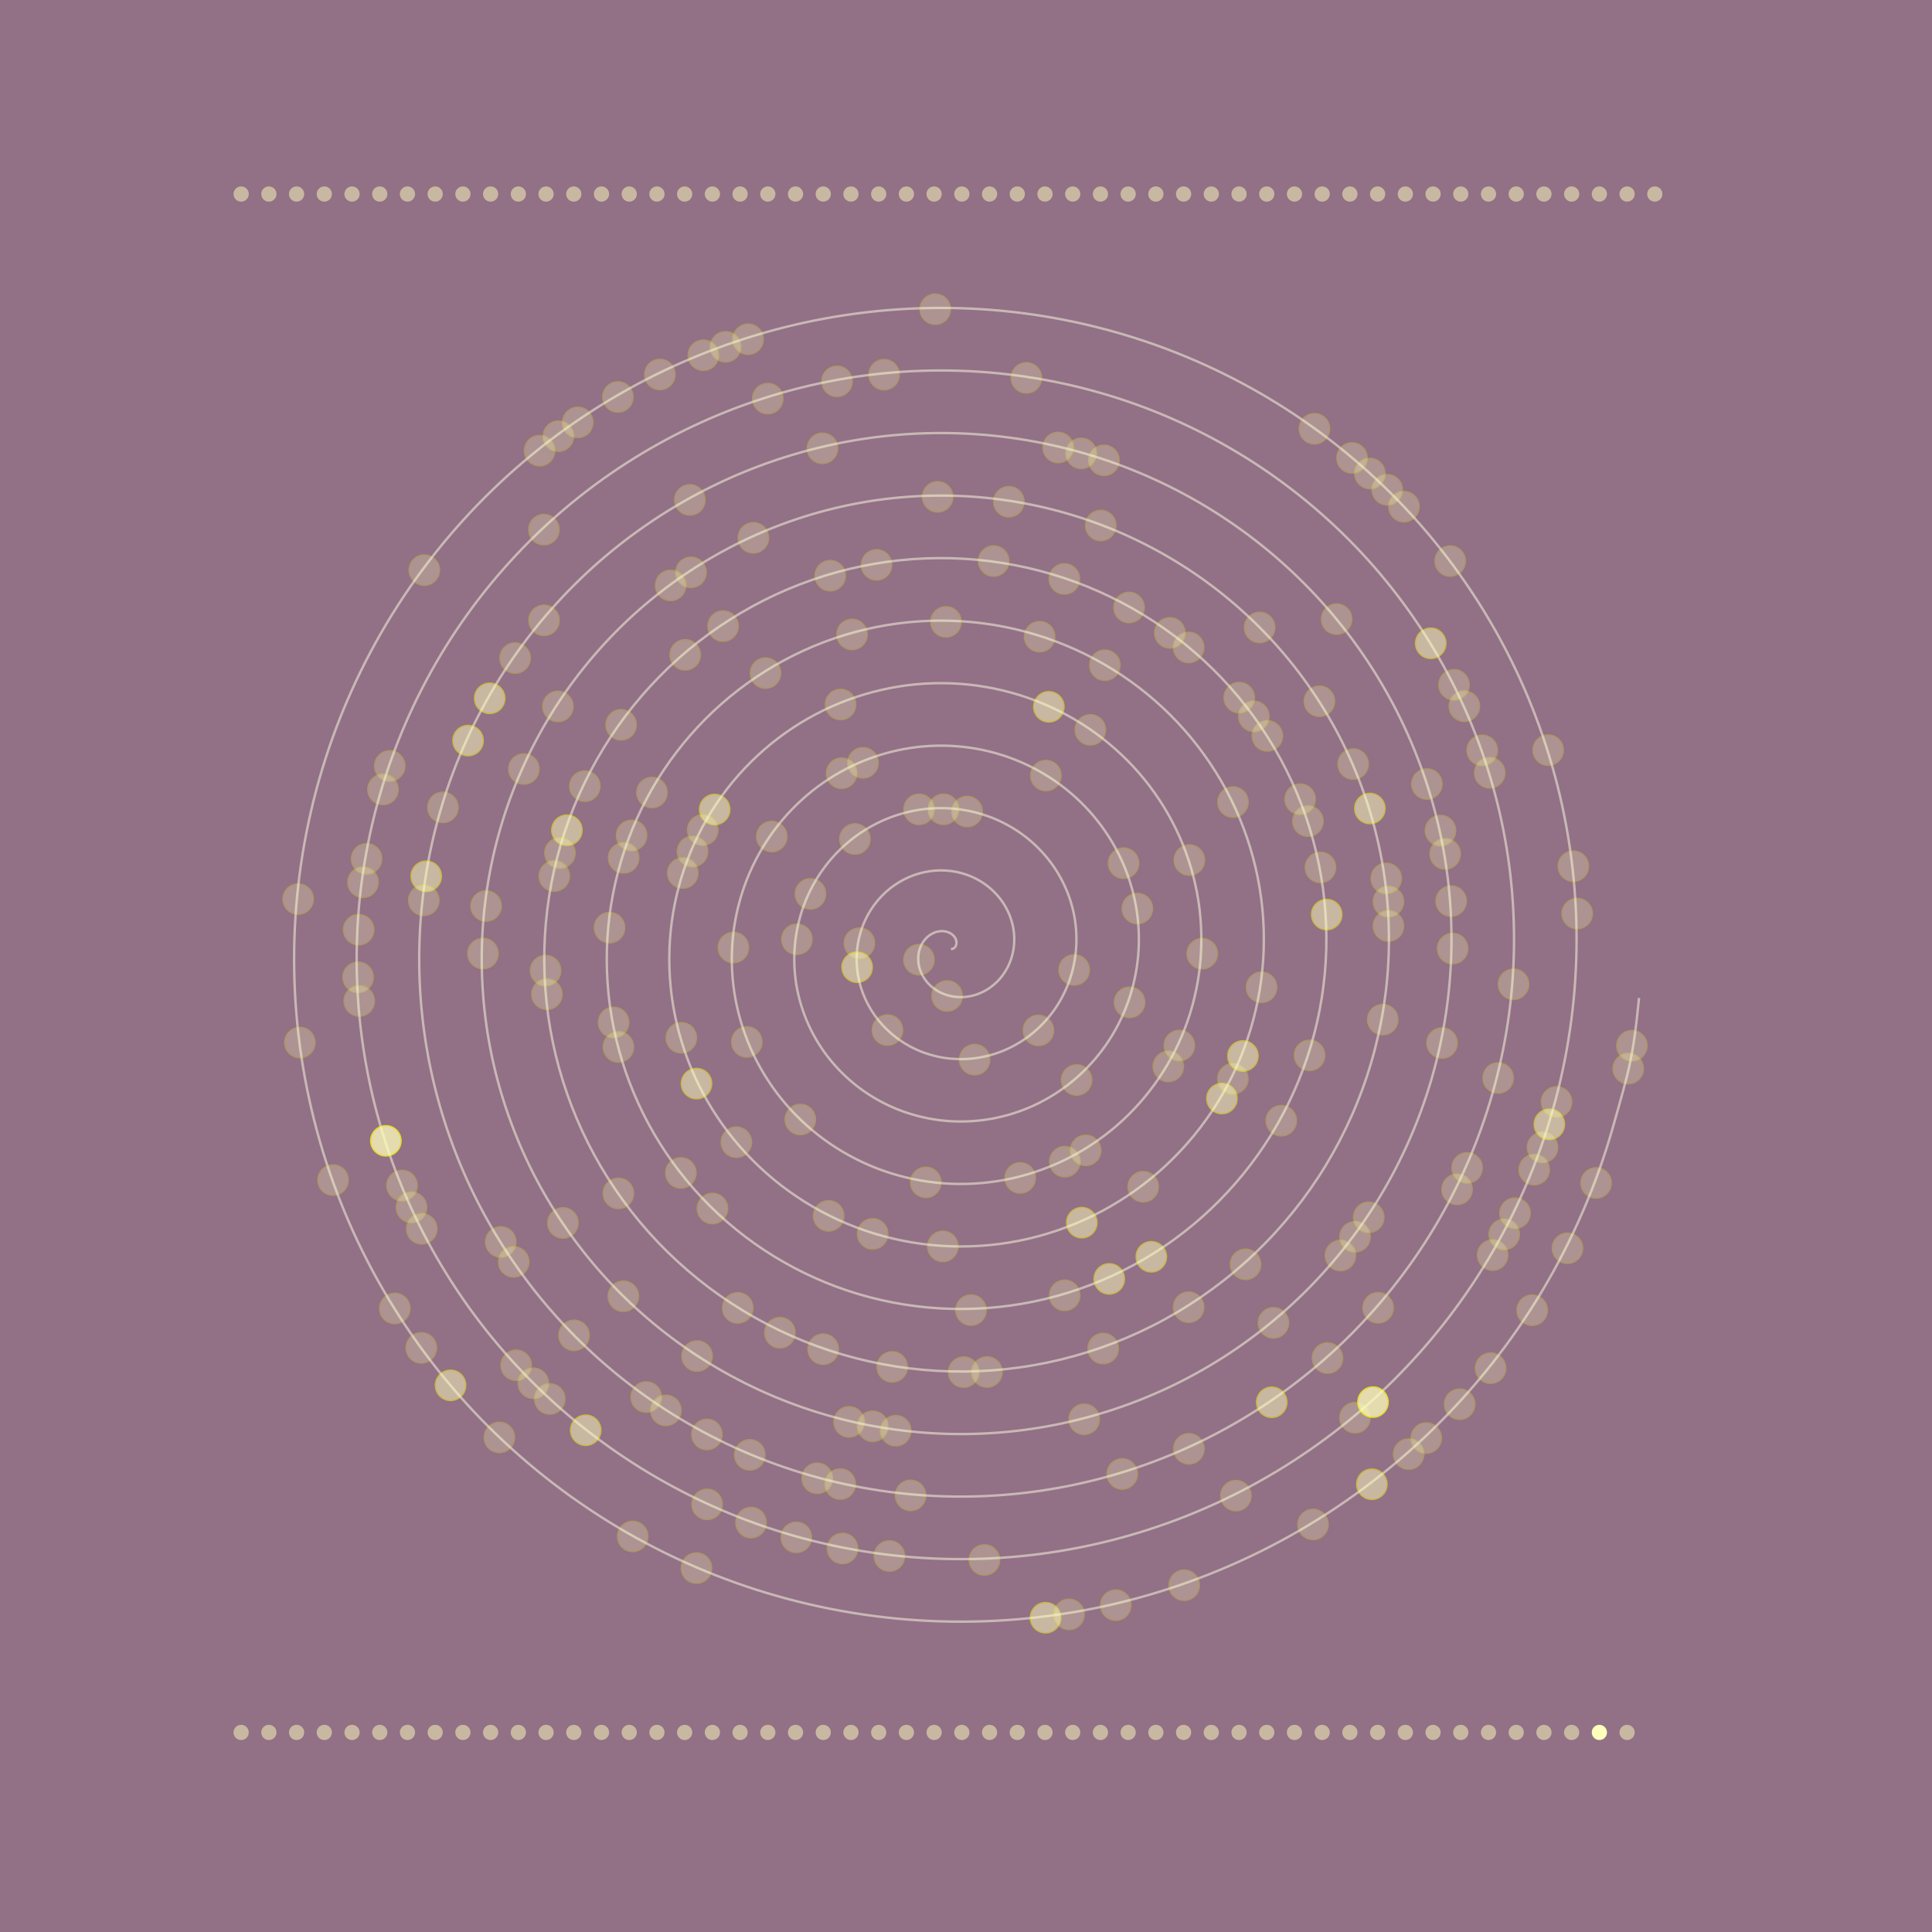
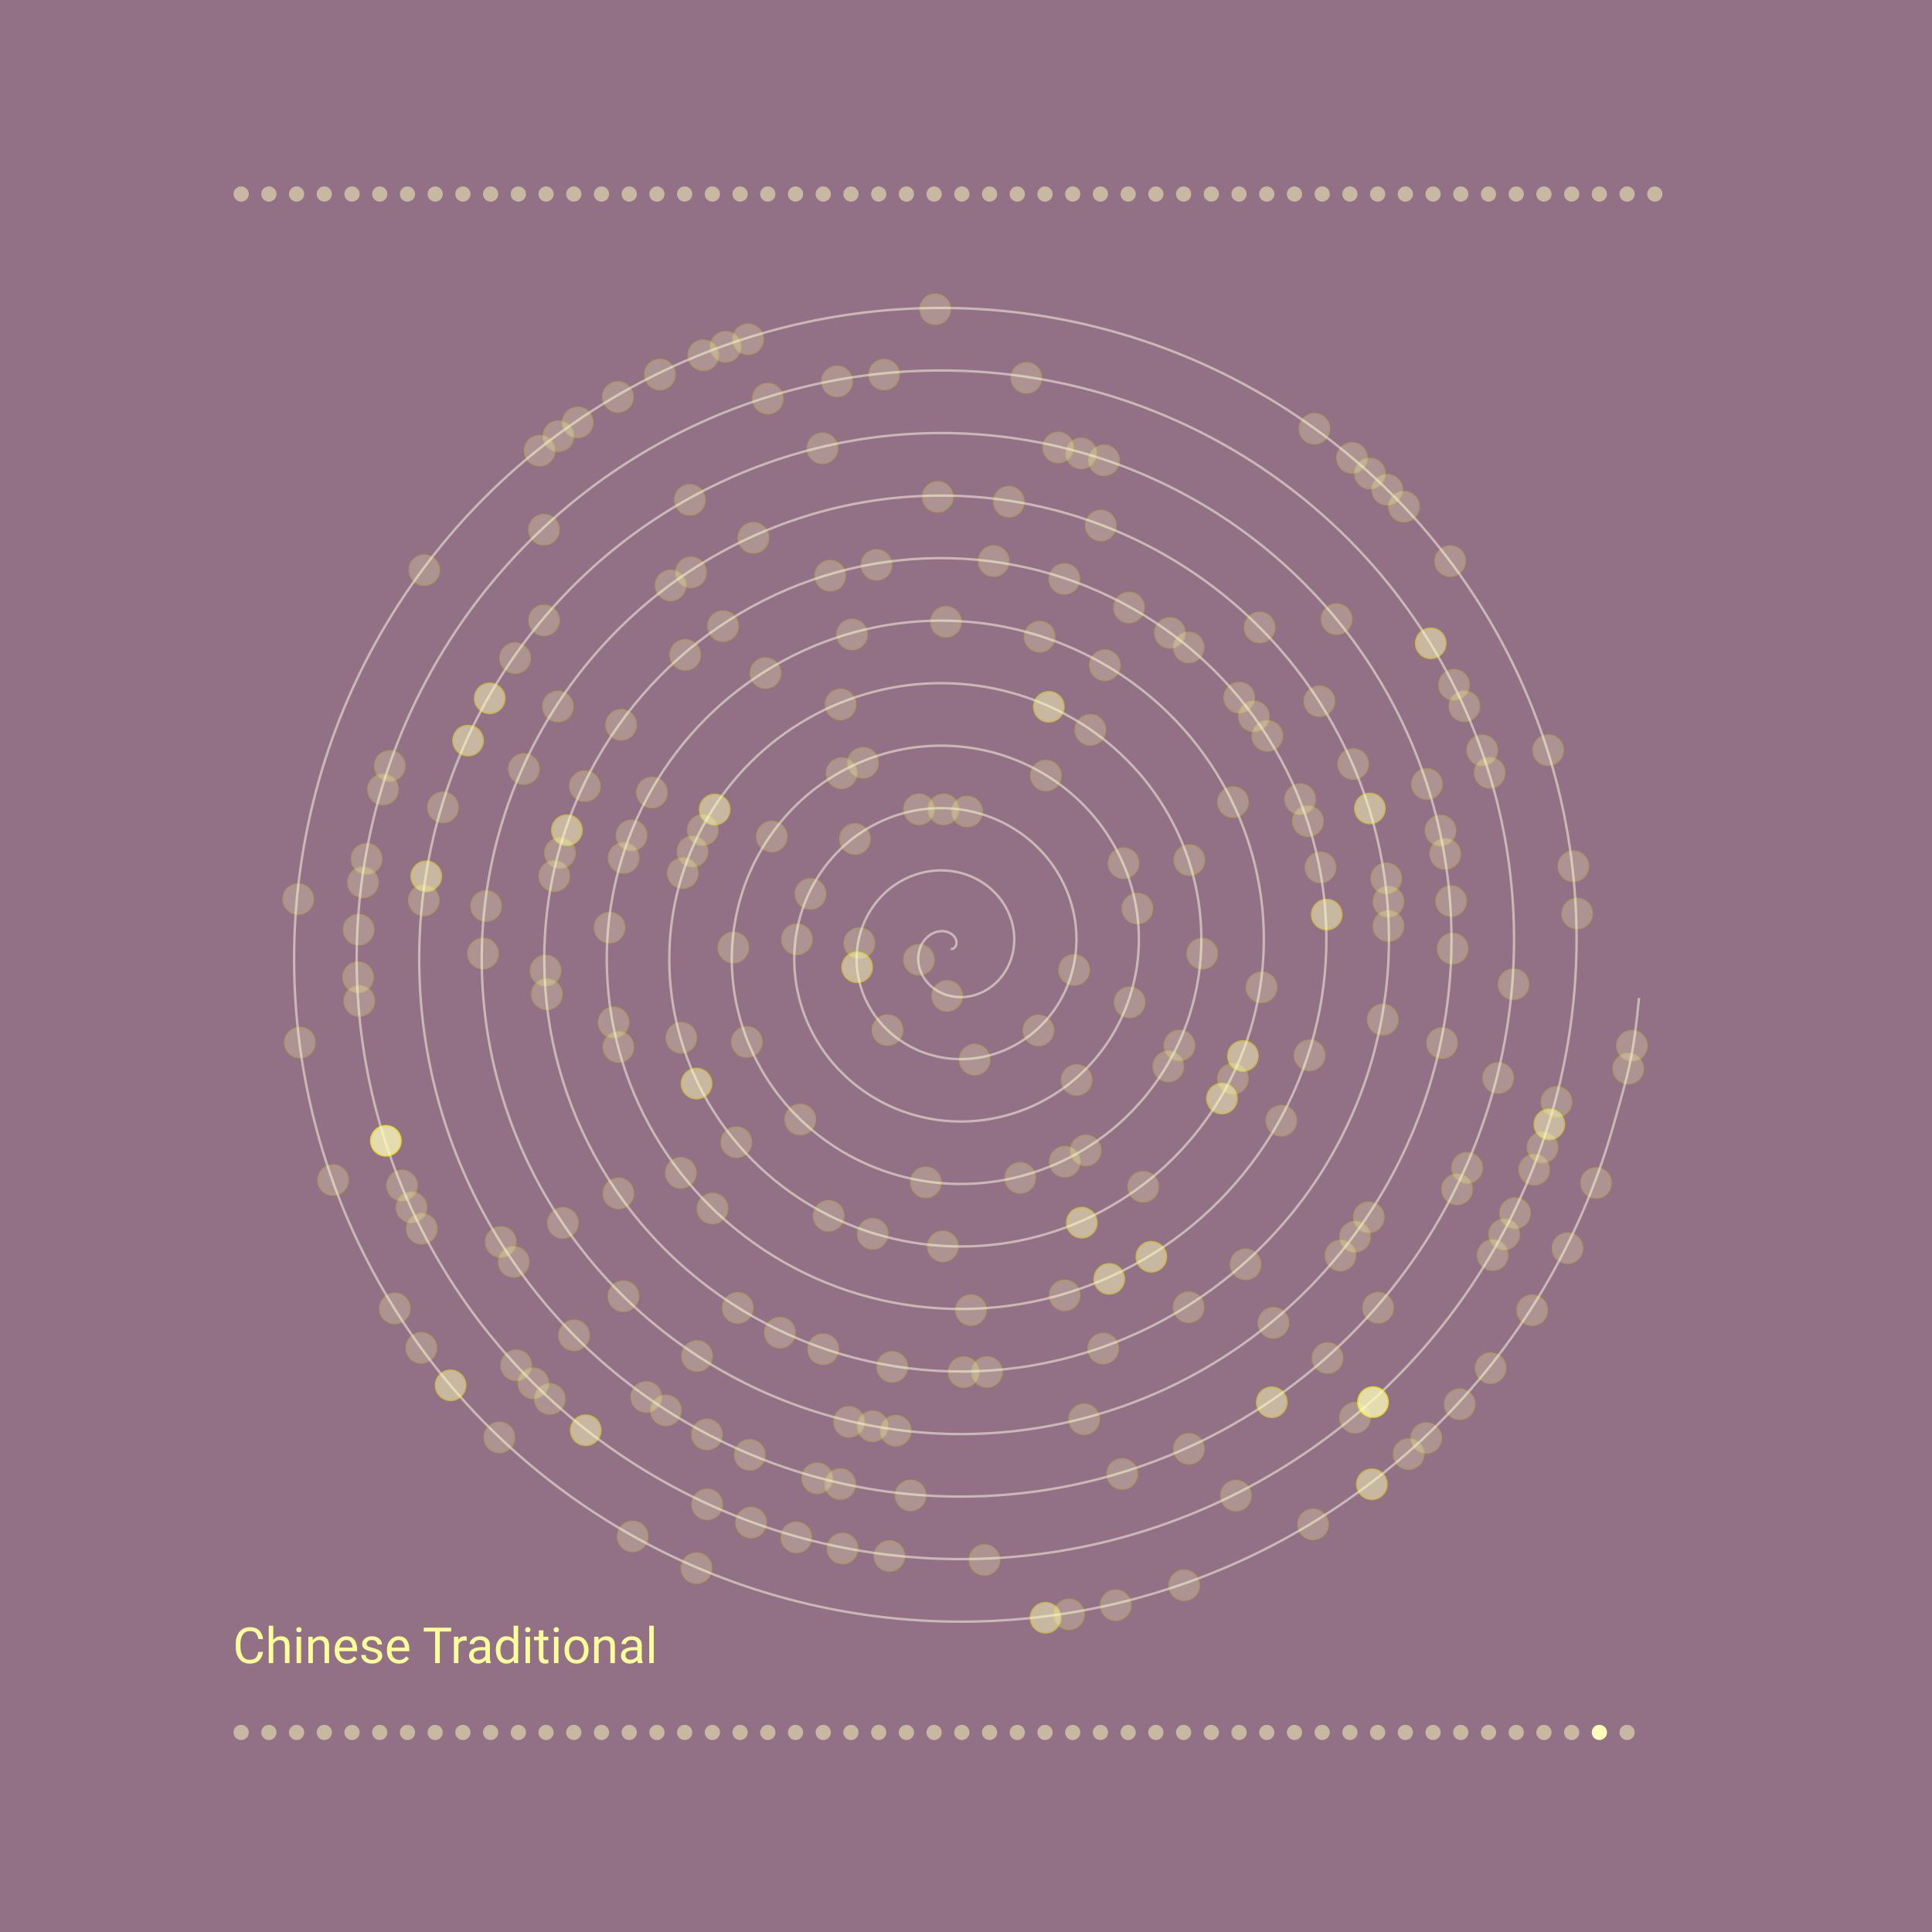
<svg xmlns="http://www.w3.org/2000/svg" version="1.1" id="Layer_1" x="0px" y="0px" width="697px" height="697px" viewBox="0 0 697 697" enable-background="new 0 0 697 697" xml:space="preserve">
  <g id="bg">
    <rect fill="#927086" width="697" height="697" />
  </g>
  <g id="spiral">
    <path d="m343.07 342.44s0.837-0.203 0.908-0.238c0.066-0.044 0.633-0.564 0.722-0.696 0.088-0.141 0.339-0.812 0.365-1.058s-0.02-0.952-0.115-1.261c-0.092-0.317-0.41-0.961-0.666-1.287-0.25-0.326-0.794-0.837-1.216-1.104-0.414-0.256-1.143-0.582-1.701-0.715-0.562-0.132-1.4-0.211-2.06-0.158-0.655 0.063-1.538 0.246-2.223 0.529-0.684 0.291-1.521 0.766-2.158 1.287-0.637 0.52-1.347 1.269-1.849 2.027-0.502 0.748-1.001 1.727-1.295 2.672-0.292 0.941-0.503 2.097-0.521 3.164-0.019 1.066 0.104 2.311 0.403 3.422 0.303 1.106 0.795 2.334 1.431 3.393 0.635 1.049 1.487 2.15 2.45 3.051 0.962 0.898 2.145 1.771 3.386 2.415 1.244 0.646 2.688 1.183 4.137 1.479 1.448 0.303 3.066 0.439 4.628 0.338 1.556-0.105 3.227-0.424 4.777-0.971 1.553-0.549 3.147-1.343 4.559-2.328 1.418-0.986 2.801-2.224 3.953-3.613 1.146-1.395 2.197-3.023 2.975-4.752 0.775-1.719 1.375-3.649 1.675-5.598 0.311-1.948 0.375-4.037 0.143-6.082-0.229-2.037-0.74-4.152-1.533-6.136-0.795-1.982-1.877-3.967-3.217-5.729-1.344-1.771-2.969-3.446-4.793-4.85-1.82-1.408-3.9-2.635-6.105-3.543-2.202-0.898-4.607-1.561-7.06-1.867-2.441-0.303-5.021-0.31-7.541 0.052-2.526 0.36-5.085 1.058-7.501 2.099-2.411 1.04-4.773 2.435-6.898 4.116-2.114 1.692-4.09 3.702-5.741 5.96-1.65 2.248-3.066 4.787-4.104 7.467-1.03 2.678-1.755 5.57-2.063 8.517-0.302 2.943-0.236 6.003 0.247 9.008 0.488 2.998 1.375 6.013 2.661 8.859 1.286 2.848 2.971 5.59 5.018 8.064 2.034 2.469 4.441 4.74 7.123 6.636 2.68 1.905 5.668 3.511 8.821 4.675 3.165 1.161 6.541 1.945 9.979 2.245 3.438 0.312 6.99 0.188 10.463-0.431 3.48-0.616 6.955-1.692 10.228-3.229 3.271-1.541 6.407-3.524 9.229-5.914 2.824-2.391 5.396-5.186 7.541-8.285 2.146-3.112 3.936-6.551 5.229-10.189 1.286-3.643 2.141-7.513 2.44-11.441 0.31-3.933 0.115-7.968-0.625-11.928-0.744-3.95-2.006-7.881-3.791-11.572-1.779-3.703-4.063-7.238-6.805-10.402-2.742-3.174-5.926-6.047-9.465-8.438-3.538-2.398-7.433-4.372-11.547-5.791-4.116-1.43-8.472-2.337-12.899-2.644-4.428-0.303-8.947-0.046-13.381 0.818-4.437 0.872-8.814 2.328-12.945 4.354-4.13 2.037-8.047 4.619-11.568 7.705s-6.69 6.664-9.331 10.632c-2.646 3.967-4.81 8.313-6.361 12.905-1.542 4.602-2.521 9.44-2.829 14.359-0.304 4.92 0.018 9.934 1.014 14.843 1.005 4.92 2.641 9.748 4.919 14.308 2.274 4.56 5.161 8.868 8.601 12.737 3.438 3.869 7.403 7.335 11.8 10.226 4.39 2.895 9.198 5.246 14.271 6.92 5.068 1.676 10.401 2.727 15.815 3.023 5.416 0.309 10.917-0.08 16.308-1.207 5.39-1.121 10.683-2.953 15.664-5.477 4.984-2.53 9.688-5.712 13.906-9.495 4.219-3.787 7.99-8.146 11.125-12.967 3.137-4.82 5.682-10.084 7.484-15.639 1.801-5.543 2.906-11.362 3.213-17.276 0.307-5.906-0.144-11.9-1.396-17.764-1.258-5.87-3.271-11.607-6.043-17.021-2.768-5.412-6.258-10.506-10.395-15.083-4.135-4.565-8.887-8.63-14.137-12.016-5.247-3.387-10.966-6.116-16.988-8.049-6.025-1.93-12.336-3.103-18.741-3.41-6.399-0.301-12.879 0.212-19.226 1.597-6.342 1.385-12.547 3.587-18.387 6.602-5.84 3.023-11.323 6.805-16.24 11.293-4.921 4.485-9.291 9.625-12.92 15.303-3.631 5.677-6.554 11.848-8.611 18.354-2.059 6.497-3.292 13.301-3.602 20.195-0.304 6.901 0.273 13.864 1.785 20.688 1.512 6.815 3.904 13.479 7.171 19.745 3.261 6.269 7.352 12.147 12.184 17.41 4.84 5.271 10.37 9.935 16.475 13.813 6.102 3.88 12.732 6.989 19.71 9.178 6.982 2.188 14.271 3.48 21.659 3.79 7.391 0.311 14.852-0.338 22.146-1.976 7.3-1.641 14.412-4.225 21.109-7.73 6.693-3.51 12.967-7.896 18.582-13.08 5.615-5.185 10.586-11.115 14.707-17.642 4.125-6.53 7.426-13.619 9.736-21.073 2.315-7.457 3.682-15.242 3.983-23.122 0.31-7.883-0.396-15.832-2.168-23.607-1.764-7.768-4.537-15.338-8.297-22.462-3.754-7.122-8.443-13.786-13.979-19.755-5.527-5.959-11.851-11.23-18.812-15.604-6.959-4.372-14.5-7.86-22.434-10.305-7.933-2.441-16.201-3.87-24.58-4.179-8.374-0.31-16.814 0.468-25.063 2.362-8.251 1.896-16.28 4.857-23.831 8.859-7.55 4.002-14.604 9.001-20.911 14.88-6.316 5.88-11.895 12.587-16.509 19.977-4.619 7.387-8.295 15.382-10.864 23.792-2.574 8.408-4.063 17.171-4.371 26.04-0.305 8.866 0.533 17.808 2.557 26.523 2.019 8.728 5.17 17.216 9.422 25.192 4.25 7.978 9.543 15.427 15.771 22.081 6.232 6.663 13.338 12.545 21.146 17.399 7.812 4.866 16.273 8.736 25.154 11.434 8.885 2.697 18.136 4.249 27.499 4.56 9.359 0.311 18.785-0.591 27.988-2.741 9.201-2.15 18.146-5.49 26.551-9.986 8.4-4.497 16.242-10.094 23.254-16.67 7.008-6.576 13.188-14.078 18.297-22.313 5.113-8.241 9.168-17.162 11.992-26.516 2.824-9.361 4.446-19.109 4.752-28.967 0.309-9.855-0.662-19.765-2.938-29.442-2.272-9.678-5.81-19.085-10.552-27.909-4.744-8.832-10.641-17.064-17.563-24.426-6.926-7.359-14.814-13.839-23.484-19.19-8.664-5.357-18.041-9.607-27.879-12.562-9.836-2.953-20.07-4.638-30.42-4.945-10.351-0.309-20.75 0.723-30.904 3.13-10.156 2.406-20.01 6.126-29.271 11.115-9.263 4.99-17.881 11.187-25.591 18.459-7.708 7.282-14.485 15.56-20.094 24.655-5.602 9.098-10.036 18.927-13.117 29.239-3.079 10.313-4.829 21.033-5.139 31.875-0.303 10.843 0.794 21.738 3.324 32.369 2.529 10.633 6.443 20.944 11.679 30.632s11.732 18.698 19.358 26.766c7.625 8.058 16.299 15.137 25.82 20.979 9.52 5.854 19.807 10.481 30.598 13.689 10.789 3.209 22.003 5.016 33.338 5.321 11.336 0.311 22.721-0.854 33.834-3.509 11.104-2.661 21.877-6.762 31.988-12.242 10.108-5.482 19.521-12.276 27.926-20.258 8.41-7.969 15.789-17.041 21.889-26.98 6.098-9.953 10.904-20.696 14.246-31.963 3.33-11.27 5.213-22.976 5.521-34.806 0.309-11.829-0.916-23.702-3.703-35.286-2.783-11.582-7.076-22.813-12.81-33.347-5.729-10.543-12.821-20.346-21.146-29.1-8.32-8.753-17.783-16.439-28.158-22.777-10.377-6.346-21.574-11.354-33.316-14.817-11.745-3.456-23.938-5.402-36.265-5.711-12.319-0.31-24.682 0.985-36.745 3.896-12.063 2.917-23.742 7.396-34.713 13.373-10.965 5.977-21.161 13.381-30.268 22.046-9.101 8.674-17.083 18.521-23.677 29.327-6.585 10.797-11.776 22.461-15.374 34.678-3.588 12.219-5.598 24.902-5.905 37.721-0.304 12.816 1.05 25.67 4.092 38.213 3.039 12.535 7.712 24.674 13.937 36.069 6.224 11.392 13.922 21.979 22.945 31.437 9.018 9.448 19.261 17.735 30.49 24.565 11.23 6.841 23.344 12.22 36.043 15.938 12.694 3.721 25.872 5.791 39.178 6.101 13.313 0.312 26.657-1.107 39.668-4.283 13.016-3.164 25.615-8.021 37.438-14.49 11.82-6.473 22.802-14.477 32.601-23.846 9.801-9.36 18.389-20.001 25.475-31.654 7.078-11.661 12.648-24.232 16.496-37.4 3.85-13.181 5.986-26.845 6.289-40.646 0.311-13.796-1.172-27.638-4.469-41.123-3.297-13.496-8.349-26.552-15.066-38.795-6.717-12.252-15.02-23.624-24.731-33.771-9.721-10.155-20.746-19.041-32.83-26.367-12.082-7.334-25.109-13.09-38.766-17.065-13.646-3.977-27.804-6.179-42.103-6.487-14.288-0.31-28.621 1.242-42.584 4.672-13.969 3.421-27.482 8.656-40.157 15.62-12.671 6.965-24.439 15.566-34.938 25.634-10.499 10.067-19.685 21.493-27.265 33.999-7.571 12.511-13.521 25.996-17.625 40.127-4.104 14.121-6.369 28.772-6.678 43.556-0.304 14.791 1.309 29.609 4.861 44.049 3.553 14.446 8.979 28.42 16.188 41.521 7.212 13.1 16.114 25.255 26.53 36.104 10.414 10.853 22.226 20.337 35.166 28.155 12.941 7.827 26.881 13.964 41.484 18.192 14.597 4.23 29.741 6.56 45.018 6.867 15.286 0.309 30.592-1.365 45.512-5.052 14.916-3.678 29.349-9.29 42.877-16.748 13.531-7.457 26.078-16.67 37.273-27.425 11.201-10.764 20.984-22.973 29.06-36.336 8.065-13.372 14.396-27.769 18.756-42.852 4.356-15.072 6.754-30.702 7.059-46.48 0.307-15.771-1.434-31.576-5.242-46.967-3.807-15.392-9.611-30.279-17.313-44.234-7.705-13.962-17.214-26.903-28.322-38.451-11.111-11.54-23.713-21.632-37.504-29.945-13.791-8.321-28.65-14.836-44.203-19.322-15.555-4.486-31.674-6.945-47.946-7.255-16.264-0.309-32.554 1.498-48.425 5.438-15.872 3.932-31.218 9.927-45.601 17.877-14.382 7.951-27.72 17.763-39.609 29.222-11.893 11.46-22.285 24.453-30.854 38.673-8.56 14.22-15.269 29.529-19.879 45.565-4.613 16.025-7.14 32.642-7.447 49.399-0.306 16.768 1.568 33.542 5.633 49.895 4.059 16.343 10.242 32.146 18.44 46.957 8.197 14.811 18.309 28.534 30.11 40.777 11.813 12.244 25.198 22.938 39.845 31.743 14.646 8.813 30.421 15.707 46.923 20.45 16.512 4.742 33.612 7.326 50.862 7.634 17.256 0.312 34.53-1.632 51.354-5.815 16.821-4.188 33.077-10.562 48.317-19.006 15.236-8.442 29.354-18.854 41.951-31.013 12.588-12.153 23.58-25.933 32.646-41.009 9.053-15.072 16.141-31.312 21.006-48.288 4.869-16.985 7.521-34.582 7.828-52.326 0.307-17.745-1.693-35.508-6.017-52.813-4.315-17.295-10.877-34.008-19.565-49.672-8.688-15.665-19.402-30.185-31.91-43.124-12.506-12.94-26.677-24.233-42.179-33.532-15.5-9.31-32.188-16.582-49.646-21.58-17.459-4.998-35.543-7.713-53.787-8.021-18.236-0.31-36.489 1.763-54.265 6.206-17.779 4.441-34.951 11.194-51.045 20.134-16.092 8.938-30.997 19.947-44.281 32.809-13.293 12.854-24.891 27.415-34.439 43.345-9.548 15.929-17.014 33.074-22.135 51.005-5.121 17.938-7.906 36.512-8.215 55.243-0.305 18.731 1.824 37.481 6.397 55.729 4.574 18.255 11.514 35.887 20.698 52.403 9.182 16.521 20.495 31.813 33.699 45.449 13.206 13.638 28.164 25.537 44.517 35.33 16.352 9.806 33.955 17.454 52.369 22.709 18.41 5.245 37.474 8.095 56.698 8.399 19.228 0.31 38.46-1.887 57.193-6.583 18.729-4.708 36.813-11.83 53.762-21.263 16.943-9.435 32.635-21.053 46.623-34.602 13.986-13.55 26.186-28.905 36.229-45.681 10.041-16.784 17.887-34.847 23.264-53.736 5.377-18.882 8.291-38.44 8.596-58.161 0.311-19.72-1.949-39.438-6.779-58.646-4.828-19.209-12.146-37.756-21.824-55.121-9.676-17.373-21.594-33.461-35.493-47.795-13.9-14.333-29.642-26.832-46.854-37.129-17.207-10.287-35.723-18.317-55.09-23.826-19.367-5.501-39.412-8.479-59.625-8.789-20.213-0.309-40.425 2.02-60.11 6.973-19.679 4.964-38.68 12.466-56.479 22.392-17.803 9.926-34.278 22.143-48.96 36.388-14.683 14.254-27.484 30.386-38.023 48.024-10.534 17.639-18.759 36.608-24.392 56.452-5.633 19.842-8.674 40.372-8.982 61.078-0.304 20.708 2.084 41.413 7.166 61.573 5.087 20.16 12.782 39.615 22.955 57.845 10.164 18.229 22.691 35.095 37.287 50.133 14.599 15.028 31.127 28.128 49.188 38.918 18.062 10.779 37.488 19.189 57.808 24.944 20.32 5.767 41.348 8.868 62.543 9.178 21.202 0.309 42.401-2.145 63.034-7.354 20.635-5.22 40.553-13.1 59.205-23.521 18.653-10.419 35.914-23.233 51.295-38.188 15.381-14.94 28.791-31.866 39.817-50.353 11.025-18.494 19.634-38.381 25.521-59.178 5.887-20.794 7.209-24.704 9.358-46.396" fill="none" opacity=".5" stroke="#FFFFE3" stroke-miterlimit="10" stroke-width=".876" />
  </g>
  <g fill="#ffb" stroke="#ff0" stroke-width=".44">
    <circle id="l4" opacity="0.25" cx="331.53" cy="346.23" r="5.5" />
    <circle id="l6" opacity="0.25" cx="341.69" cy="359.3" r="5.5" />
    <circle id="l20" opacity="0.25" cx="310.04" cy="340.25" r="5.5" />
    <circle id="l21" opacity="0.5" cx="309.22" cy="348.95" r="5.5" />
    <circle id="l24" opacity="0.25" cx="320.16" cy="371.62" r="5.5" />
    <circle id="l28" opacity="0.25" cx="351.61" cy="382.28" r="5.5" />
    <circle id="l31" opacity="0.25" cx="374.63" cy="371.74" r="5.5" />
    <circle id="l34" opacity="0.25" cx="387.51" cy="349.91" r="5.5" />
    <circle id="l43" opacity="0.25" cx="348.92" cy="292.78" r="5.5" />
    <circle id="l44" opacity="0.25" cx="340.38" cy="291.98" r="5.5" />
    <circle id="l45" opacity="0.25" cx="331.55" cy="291.98" r="5.5" />
    <circle id="l48" opacity="0.25" cx="308.43" cy="302.68" r="5.5" />
    <circle id="l51" opacity="0.25" cx="292.38" cy="322.48" r="5.5" />
    <circle id="l53" opacity="0.25" cx="287.49" cy="338.86" r="5.5" />
    <circle id="l70" opacity="0.25" cx="388.4" cy="389.62" r="5.5" />
    <circle id="l74" opacity="0.25" cx="407.51" cy="361.6" r="5.5" />
    <circle id="l78" opacity="0.25" cx="410.32" cy="327.77" r="5.5" />
    <circle id="l80" opacity="0.25" cx="405.35" cy="311.4" r="5.5" />
    <circle id="l85" opacity="0.25" cx="377.32" cy="279.8" r="5.5" />
    <circle id="l93" opacity="0.25" cx="311.35" cy="275.19" r="5.5" />
    <circle id="l94" opacity="0.25" cx="303.63" cy="278.95" r="5.5" />
    <circle id="l98" opacity="0.25" cx="278.42" cy="301.8" r="5.5" />
    <circle id="l103" opacity="0.25" cx="264.58" cy="341.84" r="5.5" />
    <circle id="l107" opacity="0.25" cx="269.43" cy="375.89" r="5.5" />
    <circle id="l111" opacity="0.25" cx="288.72" cy="403.87" r="5.5" />
    <circle id="l117" opacity="0.25" cx="334" cy="426.55" r="5.5" />
    <circle id="l121" opacity="0.25" cx="368.06" cy="424.95" r="5.5" />
    <circle id="l123" opacity="0.25" cx="384.15" cy="419.1" r="5.5" />
    <circle id="l124" opacity="0.25" cx="391.68" cy="415.01" r="5.5" />
    <circle id="l129" opacity="0.25" cx="421.48" cy="384.74" r="5.5" />
    <circle id="l130" opacity="0.25" cx="425.47" cy="377.17" r="5.5" />
    <circle id="l134" opacity="0.25" cx="433.72" cy="344.05" r="5.5" />
    <circle id="l138" opacity="0.25" cx="429.08" cy="310.28" r="5.5" />
    <circle id="l145" opacity="0.25" cx="393.36" cy="263.3" r="5.5" />
    <circle id="l147" opacity="0.5" cx="378.39" cy="254.99" r="5.5" />
    <circle id="l156" opacity="0.25" cx="303.25" cy="254.15" r="5.5" />
    <circle id="l163" opacity="0.5" cx="257.83" cy="292.04" r="5.5" />
    <circle id="l164" opacity="0.25" cx="253.52" cy="299.43" r="5.5" />
    <circle id="l165" opacity="0.25" cx="249.84" cy="307.18" r="5.5" />
    <circle id="l166" opacity="0.25" cx="246.33" cy="314.97" r="5.5" />
    <circle id="l173" opacity="0.25" cx="245.8" cy="374.4" r="5.5" />
    <circle id="l175" opacity="0.5" cx="251.28" cy="390.93" r="5.5" />
    <circle id="l178" opacity="0.25" cx="265.66" cy="412.07" r="5.5" />
    <circle id="l183" opacity="0.25" cx="298.95" cy="438.64" r="5.5" />
    <circle id="l185" opacity="0.25" cx="314.83" cy="445.14" r="5.5" />
    <circle id="l188" opacity="0.25" cx="340.14" cy="449.65" r="5.5" />
    <circle id="l194" opacity="0.5" cx="390.27" cy="441.1" r="5.5" />
    <circle id="l197" opacity="0.25" cx="412.43" cy="428.14" r="5.5" />
    <circle id="l202" opacity="0.5" cx="440.83" cy="396.32" r="5.5" />
    <circle id="l203" opacity="0.25" cx="444.77" cy="389.2" r="5.5" />
    <circle id="l204" opacity="0.5" cx="448.4" cy="380.96" r="5.5" />
    <circle id="l207" opacity="0.25" cx="455.13" cy="356.18" r="5.5" />
    <circle id="l215" opacity="0.25" cx="444.82" cy="289.36" r="5.5" />
    <circle id="l223" opacity="0.25" cx="398.6" cy="239.99" r="5.5" />
    <circle id="l226" opacity="0.25" cx="375.06" cy="229.69" r="5.5" />
    <circle id="l229" opacity="0.25" cx="341.28" cy="224.35" r="5.5" />
    <circle id="l234" opacity="0.25" cx="307.39" cy="228.88" r="5.5" />
    <circle id="l238" opacity="0.25" cx="276.17" cy="242.83" r="5.5" />
    <circle id="l245" opacity="0.25" cx="235.2" cy="285.91" r="5.5" />
    <circle id="l247" opacity="0.25" cx="227.85" cy="301.38" r="5.5" />
    <circle id="l248" opacity="0.25" cx="224.99" cy="309.49" r="5.5" />
    <circle id="l251" opacity="0.25" cx="219.9" cy="334.66" r="5.5" />
    <circle id="l255" opacity="0.25" cx="221.37" cy="368.84" r="5.5" />
    <circle id="l256" opacity="0.25" cx="223.1" cy="377.72" r="5.5" />
    <circle id="l262" opacity="0.25" cx="245.63" cy="423.14" r="5.5" />
    <circle id="l264" opacity="0.25" cx="257.03" cy="435.98" r="5.5" />
    <circle id="l276" opacity="0.25" cx="350.3" cy="472.64" r="5.5" />
    <circle id="l280" opacity="0.25" cx="384.1" cy="467.31" r="5.5" />
    <circle id="l282" opacity="0.5" cx="400.18" cy="461.38" r="5.5" />
    <circle id="l284" opacity="0.5" cx="415.36" cy="453.4" r="5.5" />
    <circle id="l292" opacity="0.25" cx="462.24" cy="404.31" r="5.5" />
    <circle id="l295" opacity="0.25" cx="472.45" cy="380.72" r="5.5" />
    <circle id="l301" opacity="0.5" cx="478.63" cy="329.94" r="5.5" />
    <circle id="l303" opacity="0.25" cx="476.38" cy="312.94" r="5.5" />
    <circle id="l305" opacity="0.25" cx="471.86" cy="296.25" r="5.5" />
    <circle id="l306" opacity="0.25" cx="469.04" cy="288.32" r="5.5" />
    <circle id="l309" opacity="0.25" cx="457.22" cy="265.49" r="5.5" />
    <circle id="l310" opacity="0.25" cx="452.36" cy="258.43" r="5.5" />
    <circle id="l311" opacity="0.25" cx="447.07" cy="251.67" r="5.5" />
    <circle id="l314" opacity="0.25" cx="428.83" cy="233.57" r="5.5" />
    <circle id="l315" opacity="0.25" cx="422.04" cy="228.32" r="5.5" />
    <circle id="l317" opacity="0.25" cx="407.32" cy="219.16" r="5.5" />
    <circle id="l320" opacity="0.25" cx="383.99" cy="208.86" r="5.5" />
    <circle id="l323" opacity="0.25" cx="358.48" cy="202.41" r="5.5" />
    <circle id="l328" opacity="0.25" cx="316.23" cy="203.79" r="5.5" />
    <circle id="l330" opacity="0.25" cx="299.52" cy="207.68" r="5.5" />
    <circle id="l335" opacity="0.25" cx="260.86" cy="225.88" r="5.5" />
    <circle id="l337" opacity="0.25" cx="247.2" cy="236.25" r="5.5" />
    <circle id="l341" opacity="0.25" cx="224.07" cy="261.48" r="5.5" />
    <circle id="l344" opacity="0.25" cx="210.99" cy="283.61" r="5.5" />
    <circle id="l346" opacity="0.5" cx="204.52" cy="299.5" r="5.5" />
    <circle id="l347" opacity="0.25" cx="202.01" cy="307.72" r="5.5" />
    <circle id="l348" opacity="0.25" cx="199.98" cy="316.04" r="5.5" />
    <circle id="l352" opacity="0.25" cx="196.83" cy="350.14" r="5.5" />
    <circle id="l353" opacity="0.25" cx="197.3" cy="358.69" r="5.5" />
    <circle id="l362" opacity="0.25" cx="223.1" cy="430.53" r="5.5" />
    <circle id="l369" opacity="0.25" cx="266.16" cy="471.84" r="5.5" />
    <circle id="l371" opacity="0.25" cx="281.37" cy="480.79" r="5.5" />
    <circle id="l373" opacity="0.25" cx="296.98" cy="486.74" r="5.5" />
    <circle id="l376" opacity="0.25" cx="321.88" cy="493.13" r="5.5" />
    <circle id="l379" opacity="0.25" cx="347.65" cy="495.02" r="5.5" />
    <circle id="l380" opacity="0.25" cx="356.08" cy="494.97" r="5.5" />
    <circle id="l385" opacity="0.25" cx="397.99" cy="486.51" r="5.5" />
    <circle id="l389" opacity="0.25" cx="428.82" cy="471.59" r="5.5" />
    <circle id="l392" opacity="0.25" cx="449.36" cy="456.13" r="5.5" />
    <circle id="l404" opacity="0.25" cx="498.85" cy="367.85" r="5.5" />
    <circle id="l408" opacity="0.25" cx="500.9" cy="334.08" r="5.5" />
    <circle id="l409" opacity="0.25" cx="500.9" cy="325.28" r="5.5" />
    <circle id="l410" opacity="0.25" cx="500.11" cy="316.88" r="5.5" />
    <circle id="l413" opacity="0.5" cx="494.2" cy="291.68" r="5.5" />
    <circle id="l415" opacity="0.25" cx="488.18" cy="275.64" r="5.5" />
    <circle id="l418" opacity="0.25" cx="476" cy="252.98" r="5.5" />
    <circle id="l422" opacity="0.25" cx="454.43" cy="226.36" r="5.5" />
    <circle id="l430" opacity="0.25" cx="397.12" cy="189.58" r="5.5" />
    <circle id="l434" opacity="0.25" cx="363.96" cy="181.01" r="5.5" />
    <circle id="l437" opacity="0.25" cx="338.28" cy="179.24" r="5.5" />
    <circle id="l445" opacity="0.25" cx="271.79" cy="194.03" r="5.5" />
    <circle id="l448" opacity="0.25" cx="249.29" cy="206.48" r="5.5" />
    <circle id="l449" opacity="0.25" cx="241.94" cy="211.19" r="5.5" />
    <circle id="l456" opacity="0.25" cx="201.28" cy="254.86" r="5.5" />
    <circle id="l459" opacity="0.25" cx="188.99" cy="277.43" r="5.5" />
    <circle id="l465" opacity="0.25" cx="175.36" cy="326.86" r="5.5" />
    <circle id="l467" opacity="0.25" cx="174.24" cy="344.01" r="5.5" />
    <circle id="l479" opacity="0.25" cx="203.07" cy="441.19" r="5.5" />
    <circle id="l483" opacity="0.25" cx="224.88" cy="467.64" r="5.5" />
    <circle id="l487" opacity="0.25" cx="251.48" cy="489.21" r="5.5" />
    <circle id="l494" opacity="0.25" cx="306.32" cy="512.97" r="5.5" />
    <circle id="l495" opacity="0.25" cx="314.83" cy="514.55" r="5.5" />
    <circle id="l496" opacity="0.25" cx="323.15" cy="516.15" r="5.5" />
    <circle id="l504" opacity="0.25" cx="391.14" cy="512.02" r="5.5" />
    <circle id="l513" opacity="0.25" cx="459.42" cy="477.24" r="5.5" />
    <circle id="l517" opacity="0.25" cx="483.58" cy="452.94" r="5.5" />
    <circle id="l518" opacity="0.25" cx="488.85" cy="446.18" r="5.5" />
    <circle id="l519" opacity="0.25" cx="493.8" cy="439.16" r="5.5" />
    <circle id="l527" opacity="0.25" cx="520.24" cy="376.28" r="5.5" />
    <circle id="l531" opacity="0.25" cx="524.06" cy="342.21" r="5.5" />
    <circle id="l533" opacity="0.25" cx="523.52" cy="325.08" r="5.5" />
    <circle id="l535" opacity="0.25" cx="521.37" cy="308.07" r="5.5" />
    <circle id="l536" opacity="0.25" cx="519.68" cy="299.64" r="5.5" />
    <circle id="l538" opacity="0.25" cx="514.77" cy="282.84" r="5.5" />
    <circle id="l546" opacity="0.25" cx="482.21" cy="223.36" r="5.5" />
    <circle id="l558" opacity="0.25" cx="398.28" cy="166.06" r="5.5" />
    <circle id="l559" opacity="0.25" cx="390.06" cy="163.56" r="5.5" />
    <circle id="l560" opacity="0.25" cx="381.75" cy="161.44" r="5.5" />
    <circle id="l570" opacity="0.25" cx="296.71" cy="161.74" r="5.5" />
    <circle id="l576" opacity="0.25" cx="248.88" cy="180.35" r="5.5" />
    <circle id="l584" opacity="0.25" cx="196.27" cy="223.79" r="5.5" />
    <circle id="l586" opacity="0.25" cx="185.84" cy="237.41" r="5.5" />
    <circle id="l588" opacity="0.5" cx="176.67" cy="251.93" r="5.5" />
    <circle id="l590" opacity="0.5" cx="168.86" cy="267.18" r="5.5" />
    <circle id="l593" opacity="0.25" cx="159.79" cy="291.27" r="5.5" />
    <circle id="l596" opacity="0.5" cx="153.77" cy="316.12" r="5.5" />
    <circle id="l597" opacity="0.25" cx="152.89" cy="324.81" r="5.5" />
    <circle id="l612" opacity="0.25" cx="180.65" cy="448.05" r="5.5" />
    <circle id="l613" opacity="0.25" cx="185.33" cy="455.24" r="5.5" />
    <circle id="l617" opacity="0.25" cx="207.09" cy="481.74" r="5.5" />
    <circle id="l621" opacity="0.25" cx="233.13" cy="503.99" r="5.5" />
    <circle id="l622" opacity="0.25" cx="240.23" cy="508.82" r="5.5" />
    <circle id="l624" opacity="0.25" cx="255.03" cy="517.5" r="5.5" />
    <circle id="l626" opacity="0.25" cx="270.5" cy="524.86" r="5.5" />
    <circle id="l629" opacity="0.25" cx="294.82" cy="533.31" r="5.5" />
    <circle id="l630" opacity="0.25" cx="303.14" cy="535.4" r="5.5" />
    <circle id="l633" opacity="0.25" cx="328.51" cy="539.49" r="5.5" />
    <circle id="l642" opacity="0.25" cx="404.86" cy="531.75" r="5.5" />
    <circle id="l645" opacity="0.25" cx="428.91" cy="522.68" r="5.5" />
    <circle id="l649" opacity="0.5" cx="458.8" cy="505.89" r="5.5" />
    <circle id="l652" opacity="0.25" cx="478.91" cy="489.94" r="5.5" />
    <circle id="l655" opacity="0.25" cx="497.18" cy="471.8" r="5.5" />
    <circle id="l661" opacity="0.25" cx="525.65" cy="429.08" r="5.5" />
    <circle id="l662" opacity="0.25" cx="529.29" cy="421.32" r="5.5" />
    <circle id="l666" opacity="0.25" cx="540.48" cy="388.9" r="5.5" />
    <circle id="l670" opacity="0.25" cx="546.03" cy="355.09" r="5.5" />
    <circle id="l679" opacity="0.25" cx="537.44" cy="278.81" r="5.5" />
    <circle id="l680" opacity="0.25" cx="534.73" cy="270.68" r="5.5" />
    <circle id="l682" opacity="0.25" cx="528.29" cy="254.79" r="5.5" />
    <circle id="l683" opacity="0.25" cx="524.56" cy="247.05" r="5.5" />
    <circle id="l685" opacity="0.5" cx="516.16" cy="232.08" r="5.5" />
    <circle id="l706" opacity="0.25" cx="370.29" cy="136.32" r="5.5" />
    <circle id="l712" opacity="0.25" cx="318.95" cy="135.16" r="5.5" />
    <circle id="l714" opacity="0.25" cx="301.97" cy="137.58" r="5.5" />
    <circle id="l717" opacity="0.25" cx="276.99" cy="143.8" r="5.5" />
    <circle id="l728" opacity="0.25" cx="196.23" cy="191.08" r="5.5" />
    <circle id="l740" opacity="0.25" cx="140.61" cy="276.32" r="5.5" />
    <circle id="l741" opacity="0.25" cx="138.17" cy="284.81" r="5.5" />
    <circle id="l744" opacity="0.25" cx="132.26" cy="309.83" r="5.5" />
    <circle id="l745" opacity="0.25" cx="130.96" cy="318.3" r="5.5" />
    <circle id="l747" opacity="0.25" cx="129.38" cy="335.4" r="5.5" />
    <circle id="l749" opacity="0.25" cx="129.19" cy="352.56" r="5.5" />
    <circle id="l750" opacity="0.25" cx="129.6" cy="361.12" r="5.5" />
    <circle id="l756" opacity="0.75" cx="139.21" cy="411.57" r="5.5" />
    <circle id="l758" opacity="0.25" cx="145.04" cy="427.69" r="5.5" />
    <circle id="l759" opacity="0.25" cx="148.44" cy="435.56" r="5.5" />
    <circle id="l760" opacity="0.25" cx="152.15" cy="443.31" r="5.5" />
    <circle id="l767" opacity="0.25" cx="186.22" cy="492.54" r="5.5" />
    <circle id="l768" opacity="0.25" cx="192.42" cy="499.04" r="5.5" />
    <circle id="l769" opacity="0.25" cx="198.34" cy="504.69" r="5.5" />
    <circle id="l771" opacity="0.5" cx="211.31" cy="515.98" r="5.5" />
    <circle id="l777" opacity="0.25" cx="255.11" cy="542.72" r="5.5" />
    <circle id="l779" opacity="0.25" cx="270.95" cy="549.3" r="5.5" />
    <circle id="l781" opacity="0.25" cx="287.29" cy="554.63" r="5.5" />
    <circle id="l783" opacity="0.25" cx="303.95" cy="558.64" r="5.5" />
    <circle id="l785" opacity="0.25" cx="320.87" cy="561.36" r="5.5" />
    <circle id="l789" opacity="0.25" cx="355.15" cy="562.78" r="5.5" />
    <circle id="l800" opacity="0.25" cx="445.88" cy="539.58" r="5.5" />
    <circle id="l806" opacity="0.25" cx="488.84" cy="511.46" r="5.5" />
    <circle id="l807" opacity="0.75" cx="495.33" cy="505.83" r="5.5" />
    <circle id="l815" opacity="0.25" cx="538.49" cy="452.79" r="5.5" />
    <circle id="l816" opacity="0.25" cx="542.67" cy="445.31" r="5.5" />
    <circle id="l817" opacity="0.25" cx="546.57" cy="437.68" r="5.5" />
    <circle id="l819" opacity="0.25" cx="553.48" cy="421.98" r="5.5" />
    <circle id="l820" opacity="0.25" cx="556.48" cy="413.94" r="5.5" />
    <circle id="l821" opacity="0.5" cx="558.95" cy="405.61" r="5.5" />
    <circle id="l822" opacity="0.25" cx="561.55" cy="397.53" r="5.5" />
    <circle id="l830" opacity="0.25" cx="568.99" cy="329.58" r="5.5" />
    <circle id="l832" opacity="0.25" cx="567.61" cy="312.5" r="5.5" />
    <circle id="l837" opacity="0.25" cx="558.52" cy="270.62" r="5.5" />
    <circle id="l846" opacity="0.25" cx="523.17" cy="202.41" r="5.5" />
    <circle id="l849" opacity="0.25" cx="506.5" cy="182.79" r="5.5" />
    <circle id="l850" opacity="0.25" cx="500.46" cy="176.69" r="5.5" />
    <circle id="l851" opacity="0.25" cx="494.22" cy="170.83" r="5.5" />
    <circle id="l852" opacity="0.25" cx="487.76" cy="165.2" r="5.5" />
    <circle id="l854" opacity="0.25" cx="474.21" cy="154.68" r="5.5" />
    <circle id="l871" opacity="0.25" cx="337.4" cy="111.55" r="5.5" />
    <circle id="l879" opacity="0.25" cx="269.89" cy="122.38" r="5.5" />
    <circle id="l880" opacity="0.25" cx="261.77" cy="125.12" r="5.5" />
    <circle id="l881" opacity="0.25" cx="253.75" cy="128.15" r="5.5" />
    <circle id="l883" opacity="0.25" cx="238.07" cy="135.1" r="5.5" />
    <circle id="l885" opacity="0.25" cx="222.92" cy="143.21" r="5.5" />
    <circle id="l887" opacity="0.25" cx="208.44" cy="152.38" r="5.5" />
    <circle id="l888" opacity="0.25" cx="201.46" cy="157.36" r="5.5" />
    <circle id="l889" opacity="0.25" cx="194.67" cy="162.59" r="5.5" />
    <circle id="l896" opacity="0.25" cx="153.08" cy="205.68" r="5.5" />
    <circle id="l911" opacity="0.25" cx="107.57" cy="324.36" r="5.5" />
    <circle id="l917" opacity="0.25" cx="108.18" cy="376.12" r="5.5" />
    <circle id="l923" opacity="0.25" cx="120.16" cy="425.73" r="5.5" />
    <circle id="l929" opacity="0.25" cx="142.43" cy="472.05" r="5.5" />
    <circle id="l931" opacity="0.25" cx="151.99" cy="486.27" r="5.5" />
    <circle id="l933" opacity="0.5" cx="162.55" cy="499.78" r="5.5" />
    <circle id="l936" opacity="0.25" cx="180.16" cy="518.57" r="5.5" />
    <circle id="l943" opacity="0.25" cx="228.25" cy="554.29" r="5.5" />
    <circle id="l946" opacity="0.25" cx="251.27" cy="565.72" r="5.5" />
    <circle id="l961" opacity="0.5" cx="377.19" cy="583.62" r="5.5" />
    <circle id="l962" opacity="0.25" cx="385.68" cy="582.41" r="5.5" />
    <circle id="l964" opacity="0.25" cx="402.53" cy="579.09" r="5.5" />
    <circle id="l967" opacity="0.25" cx="427.22" cy="571.9" r="5.5" />
    <circle id="l973" opacity="0.25" cx="473.69" cy="549.96" r="5.5" />
    <circle id="l976" opacity="0.5" cx="494.92" cy="535.47" r="5.5" />
    <circle id="l978" opacity="0.25" cx="508.19" cy="524.59" r="5.5" />
    <circle id="l979" opacity="0.25" cx="514.54" cy="518.8" r="5.5" />
    <circle id="l981" opacity="0.25" cx="526.6" cy="506.59" r="5.5" />
    <circle id="l983" opacity="0.25" cx="537.76" cy="493.59" r="5.5" />
    <circle id="l986" opacity="0.25" cx="552.76" cy="472.68" r="5.5" />
    <circle id="l989" opacity="0.25" cx="565.49" cy="450.32" r="5.5" />
    <circle id="l992" opacity="0.25" cx="575.82" cy="426.77" r="5.5" />
    <circle id="l997" opacity="0.25" cx="587.42" cy="385.52" r="5.5" />
    <circle id="l998" opacity="0.25" cx="588.74" cy="377.25" r="5.5" />
  </g>
+   <text x="84" y="600" fill="#FFFF99" font-family="'Roboto'" font-size="18" stroke="none" stroke-miterlimit="10" id="language">Chinese Traditional</text>
  <g fill="#ffb" stroke="#ffb" stroke-miterlimit="10" stroke-width=".5">
    <circle id="nav1" opacity="0.5" cx="87" cy="70" r="2.5" />
    <circle id="nav2" opacity="0.5" cx="97" cy="70" r="2.5" />
    <circle id="nav3" opacity="0.5" cx="107" cy="70" r="2.5" />
    <circle id="nav4" opacity="0.5" cx="117" cy="70" r="2.5" />
    <circle id="nav5" opacity="0.5" cx="127" cy="70" r="2.5" />
    <circle id="nav6" opacity="0.5" cx="137" cy="70" r="2.5" />
    <circle id="nav7" opacity="0.5" cx="147" cy="70" r="2.5" />
    <circle id="nav8" opacity="0.5" cx="157" cy="70" r="2.5" />
    <circle id="nav9" opacity="0.5" cx="167" cy="70" r="2.5" />
    <circle id="nav10" opacity="0.5" cx="177" cy="70" r="2.5" />
    <circle id="nav11" opacity="0.5" cx="187" cy="70" r="2.5" />
    <circle id="nav12" opacity="0.5" cx="197" cy="70" r="2.5" />
    <circle id="nav13" opacity="0.5" cx="207" cy="70" r="2.5" />
    <circle id="nav14" opacity="0.5" cx="217" cy="70" r="2.5" />
    <circle id="nav15" opacity="0.5" cx="227" cy="70" r="2.5" />
    <circle id="nav16" opacity="0.5" cx="237" cy="70" r="2.5" />
    <circle id="nav17" opacity="0.5" cx="247" cy="70" r="2.5" />
    <circle id="nav18" opacity="0.5" cx="257" cy="70" r="2.5" />
    <circle id="nav19" opacity="0.5" cx="267" cy="70" r="2.5" />
    <circle id="nav20" opacity="0.5" cx="277" cy="70" r="2.5" />
    <circle id="nav21" opacity="0.5" cx="287" cy="70" r="2.5" />
    <circle id="nav22" opacity="0.5" cx="297" cy="70" r="2.5" />
    <circle id="nav23" opacity="0.5" cx="307" cy="70" r="2.5" />
    <circle id="nav24" opacity="0.5" cx="317" cy="70" r="2.5" />
    <circle id="nav25" opacity="0.5" cx="327" cy="70" r="2.5" />
    <circle id="nav26" opacity="0.5" cx="337" cy="70" r="2.5" />
    <circle id="nav27" opacity="0.5" cx="347" cy="70" r="2.5" />
    <circle id="nav28" opacity="0.5" cx="357" cy="70" r="2.5" />
    <circle id="nav29" opacity="0.5" cx="367" cy="70" r="2.5" />
    <circle id="nav30" opacity="0.5" cx="377" cy="70" r="2.5" />
    <circle id="nav31" opacity="0.5" cx="387" cy="70" r="2.5" />
    <circle id="nav32" opacity="0.5" cx="397" cy="70" r="2.5" />
    <circle id="nav33" opacity="0.5" cx="407" cy="70" r="2.5" />
    <circle id="nav34" opacity="0.5" cx="417" cy="70" r="2.5" />
    <circle id="nav35" opacity="0.5" cx="427" cy="70" r="2.5" />
    <circle id="nav36" opacity="0.5" cx="437" cy="70" r="2.5" />
    <circle id="nav37" opacity="0.5" cx="447" cy="70" r="2.5" />
    <circle id="nav38" opacity="0.5" cx="457" cy="70" r="2.5" />
    <circle id="nav39" opacity="0.5" cx="467" cy="70" r="2.5" />
    <circle id="nav40" opacity="0.5" cx="477" cy="70" r="2.5" />
    <circle id="nav41" opacity="0.5" cx="487" cy="70" r="2.5" />
    <circle id="nav42" opacity="0.5" cx="497" cy="70" r="2.5" />
    <circle id="nav43" opacity="0.5" cx="507" cy="70" r="2.5" />
    <circle id="nav44" opacity="0.5" cx="517" cy="70" r="2.5" />
    <circle id="nav45" opacity="0.5" cx="527" cy="70" r="2.5" />
    <circle id="nav46" opacity="0.5" cx="537" cy="70" r="2.5" />
    <circle id="nav47" opacity="0.5" cx="547" cy="70" r="2.5" />
    <circle id="nav48" opacity="0.5" cx="557" cy="70" r="2.5" />
    <circle id="nav49" opacity="0.5" cx="567" cy="70" r="2.5" />
    <circle id="nav50" opacity="0.5" cx="577" cy="70" r="2.5" />
    <circle id="nav51" opacity="0.5" cx="587" cy="70" r="2.5" />
    <circle id="nav52" opacity="0.5" cx="597" cy="70" r="2.5" />
    <circle id="nav53" opacity="0.5" cx="87" cy="625" r="2.5" />
    <circle id="nav54" opacity="0.5" cx="97" cy="625" r="2.5" />
    <circle id="nav55" opacity="0.5" cx="107" cy="625" r="2.5" />
    <circle id="nav56" opacity="0.5" cx="117" cy="625" r="2.5" />
    <circle id="nav57" opacity="0.5" cx="127" cy="625" r="2.5" />
    <circle id="nav58" opacity="0.5" cx="137" cy="625" r="2.5" />
    <circle id="nav59" opacity="0.5" cx="147" cy="625" r="2.5" />
    <circle id="nav60" opacity="0.5" cx="157" cy="625" r="2.5" />
    <circle id="nav61" opacity="0.5" cx="167" cy="625" r="2.5" />
    <circle id="nav62" opacity="0.5" cx="177" cy="625" r="2.5" />
    <circle id="nav63" opacity="0.5" cx="187" cy="625" r="2.5" />
    <circle id="nav64" opacity="0.5" cx="197" cy="625" r="2.5" />
    <circle id="nav65" opacity="0.5" cx="207" cy="625" r="2.5" />
    <circle id="nav66" opacity="0.5" cx="217" cy="625" r="2.5" />
    <circle id="nav67" opacity="0.5" cx="227" cy="625" r="2.5" />
    <circle id="nav68" opacity="0.5" cx="237" cy="625" r="2.5" />
    <circle id="nav69" opacity="0.5" cx="247" cy="625" r="2.5" />
    <circle id="nav70" opacity="0.5" cx="257" cy="625" r="2.5" />
    <circle id="nav71" opacity="0.5" cx="267" cy="625" r="2.5" />
    <circle id="nav72" opacity="0.5" cx="277" cy="625" r="2.5" />
    <circle id="nav73" opacity="0.5" cx="287" cy="625" r="2.5" />
    <circle id="nav74" opacity="0.5" cx="297" cy="625" r="2.5" />
    <circle id="nav75" opacity="0.5" cx="307" cy="625" r="2.5" />
    <circle id="nav76" opacity="0.5" cx="317" cy="625" r="2.5" />
    <circle id="nav77" opacity="0.5" cx="327" cy="625" r="2.5" />
    <circle id="nav78" opacity="0.5" cx="337" cy="625" r="2.5" />
    <circle id="nav79" opacity="0.5" cx="347" cy="625" r="2.5" />
    <circle id="nav80" opacity="0.5" cx="357" cy="625" r="2.5" />
    <circle id="nav81" opacity="0.5" cx="367" cy="625" r="2.5" />
    <circle id="nav82" opacity="0.5" cx="377" cy="625" r="2.5" />
    <circle id="nav83" opacity="0.5" cx="387" cy="625" r="2.5" />
    <circle id="nav84" opacity="0.5" cx="397" cy="625" r="2.5" />
    <circle id="nav85" opacity="0.5" cx="407" cy="625" r="2.5" />
    <circle id="nav86" opacity="0.5" cx="417" cy="625" r="2.5" />
    <circle id="nav87" opacity="0.5" cx="427" cy="625" r="2.5" />
    <circle id="nav88" opacity="0.5" cx="437" cy="625" r="2.5" />
    <circle id="nav89" opacity="0.5" cx="447" cy="625" r="2.5" />
    <circle id="nav90" opacity="0.5" cx="457" cy="625" r="2.5" />
    <circle id="nav91" opacity="0.5" cx="467" cy="625" r="2.5" />
    <circle id="nav92" opacity="0.5" cx="477" cy="625" r="2.5" />
    <circle id="nav93" opacity="0.5" cx="487" cy="625" r="2.5" />
    <circle id="nav94" opacity="0.5" cx="497" cy="625" r="2.5" />
    <circle id="nav95" opacity="0.5" cx="507" cy="625" r="2.5" />
    <circle id="nav96" opacity="0.5" cx="517" cy="625" r="2.5" />
    <circle id="nav97" opacity="0.5" cx="527" cy="625" r="2.5" />
    <circle id="nav98" opacity="0.5" cx="537" cy="625" r="2.5" />
    <circle id="nav99" opacity="0.5" cx="547" cy="625" r="2.5" />
    <circle id="nav100" opacity="0.5" cx="557" cy="625" r="2.5" />
    <circle id="nav101" opacity="0.5" cx="567" cy="625" r="2.5" />
    <circle id="nav102" opacity="1.0" cx="577" cy="625" r="2.5" />
    <circle id="nav103" opacity="0.5" cx="587" cy="625" r="2.5" />
  </g>
</svg>
